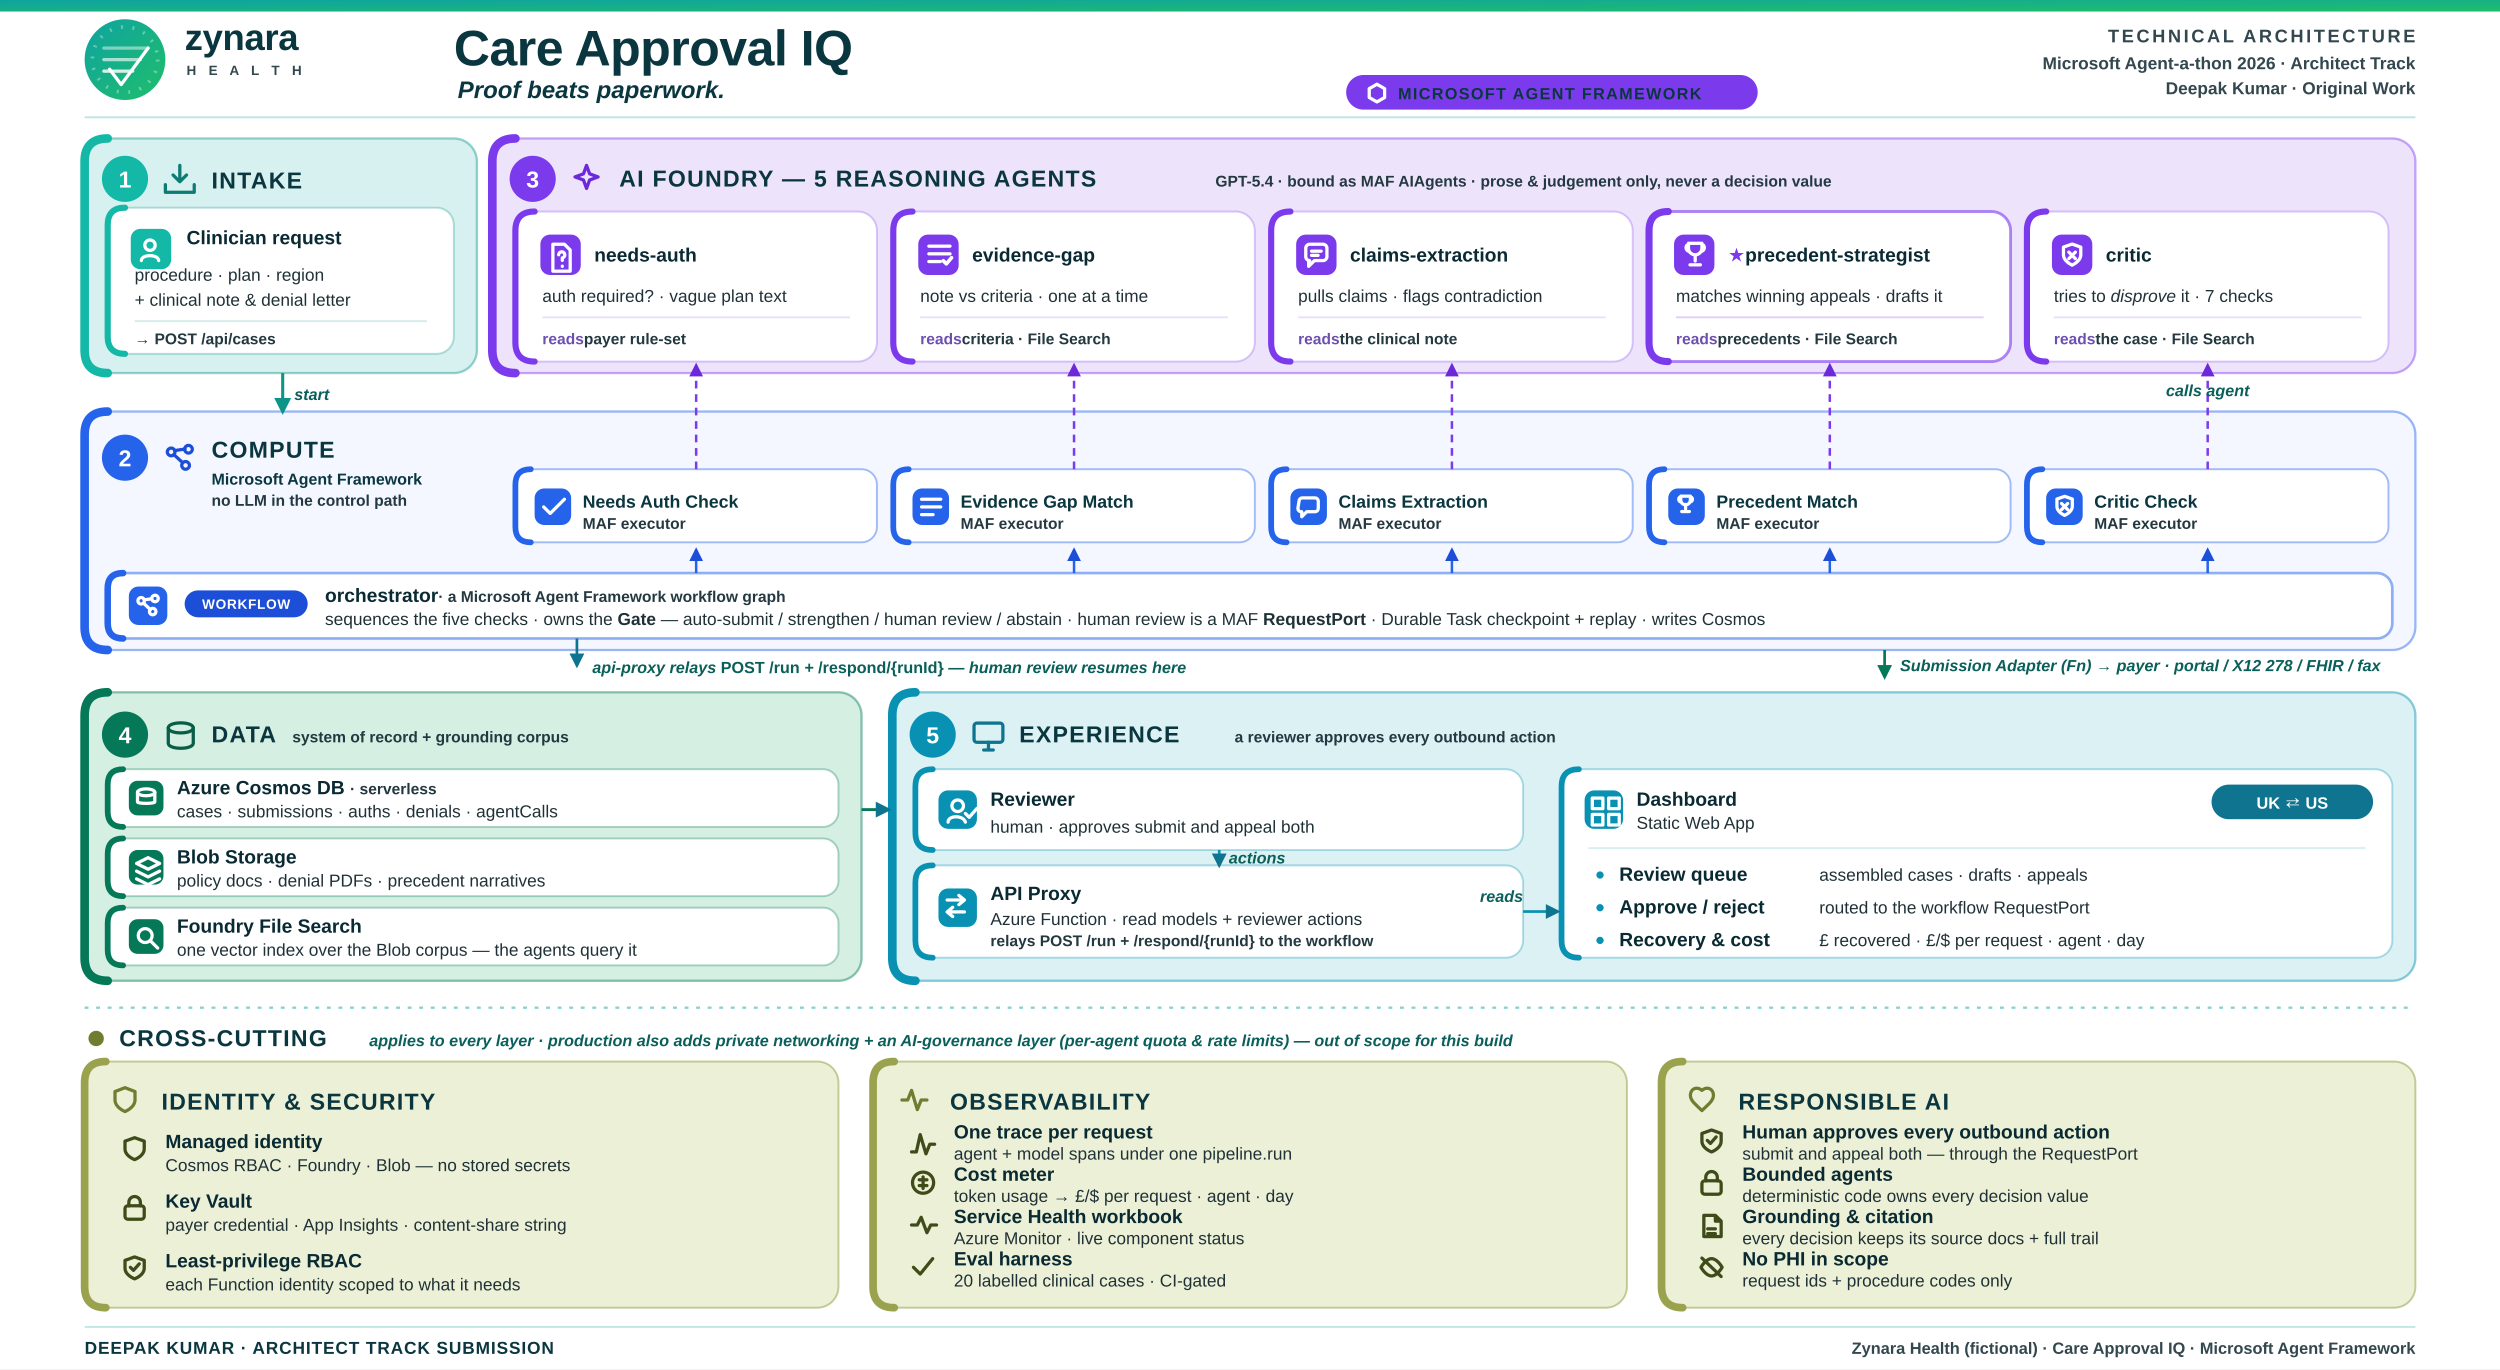
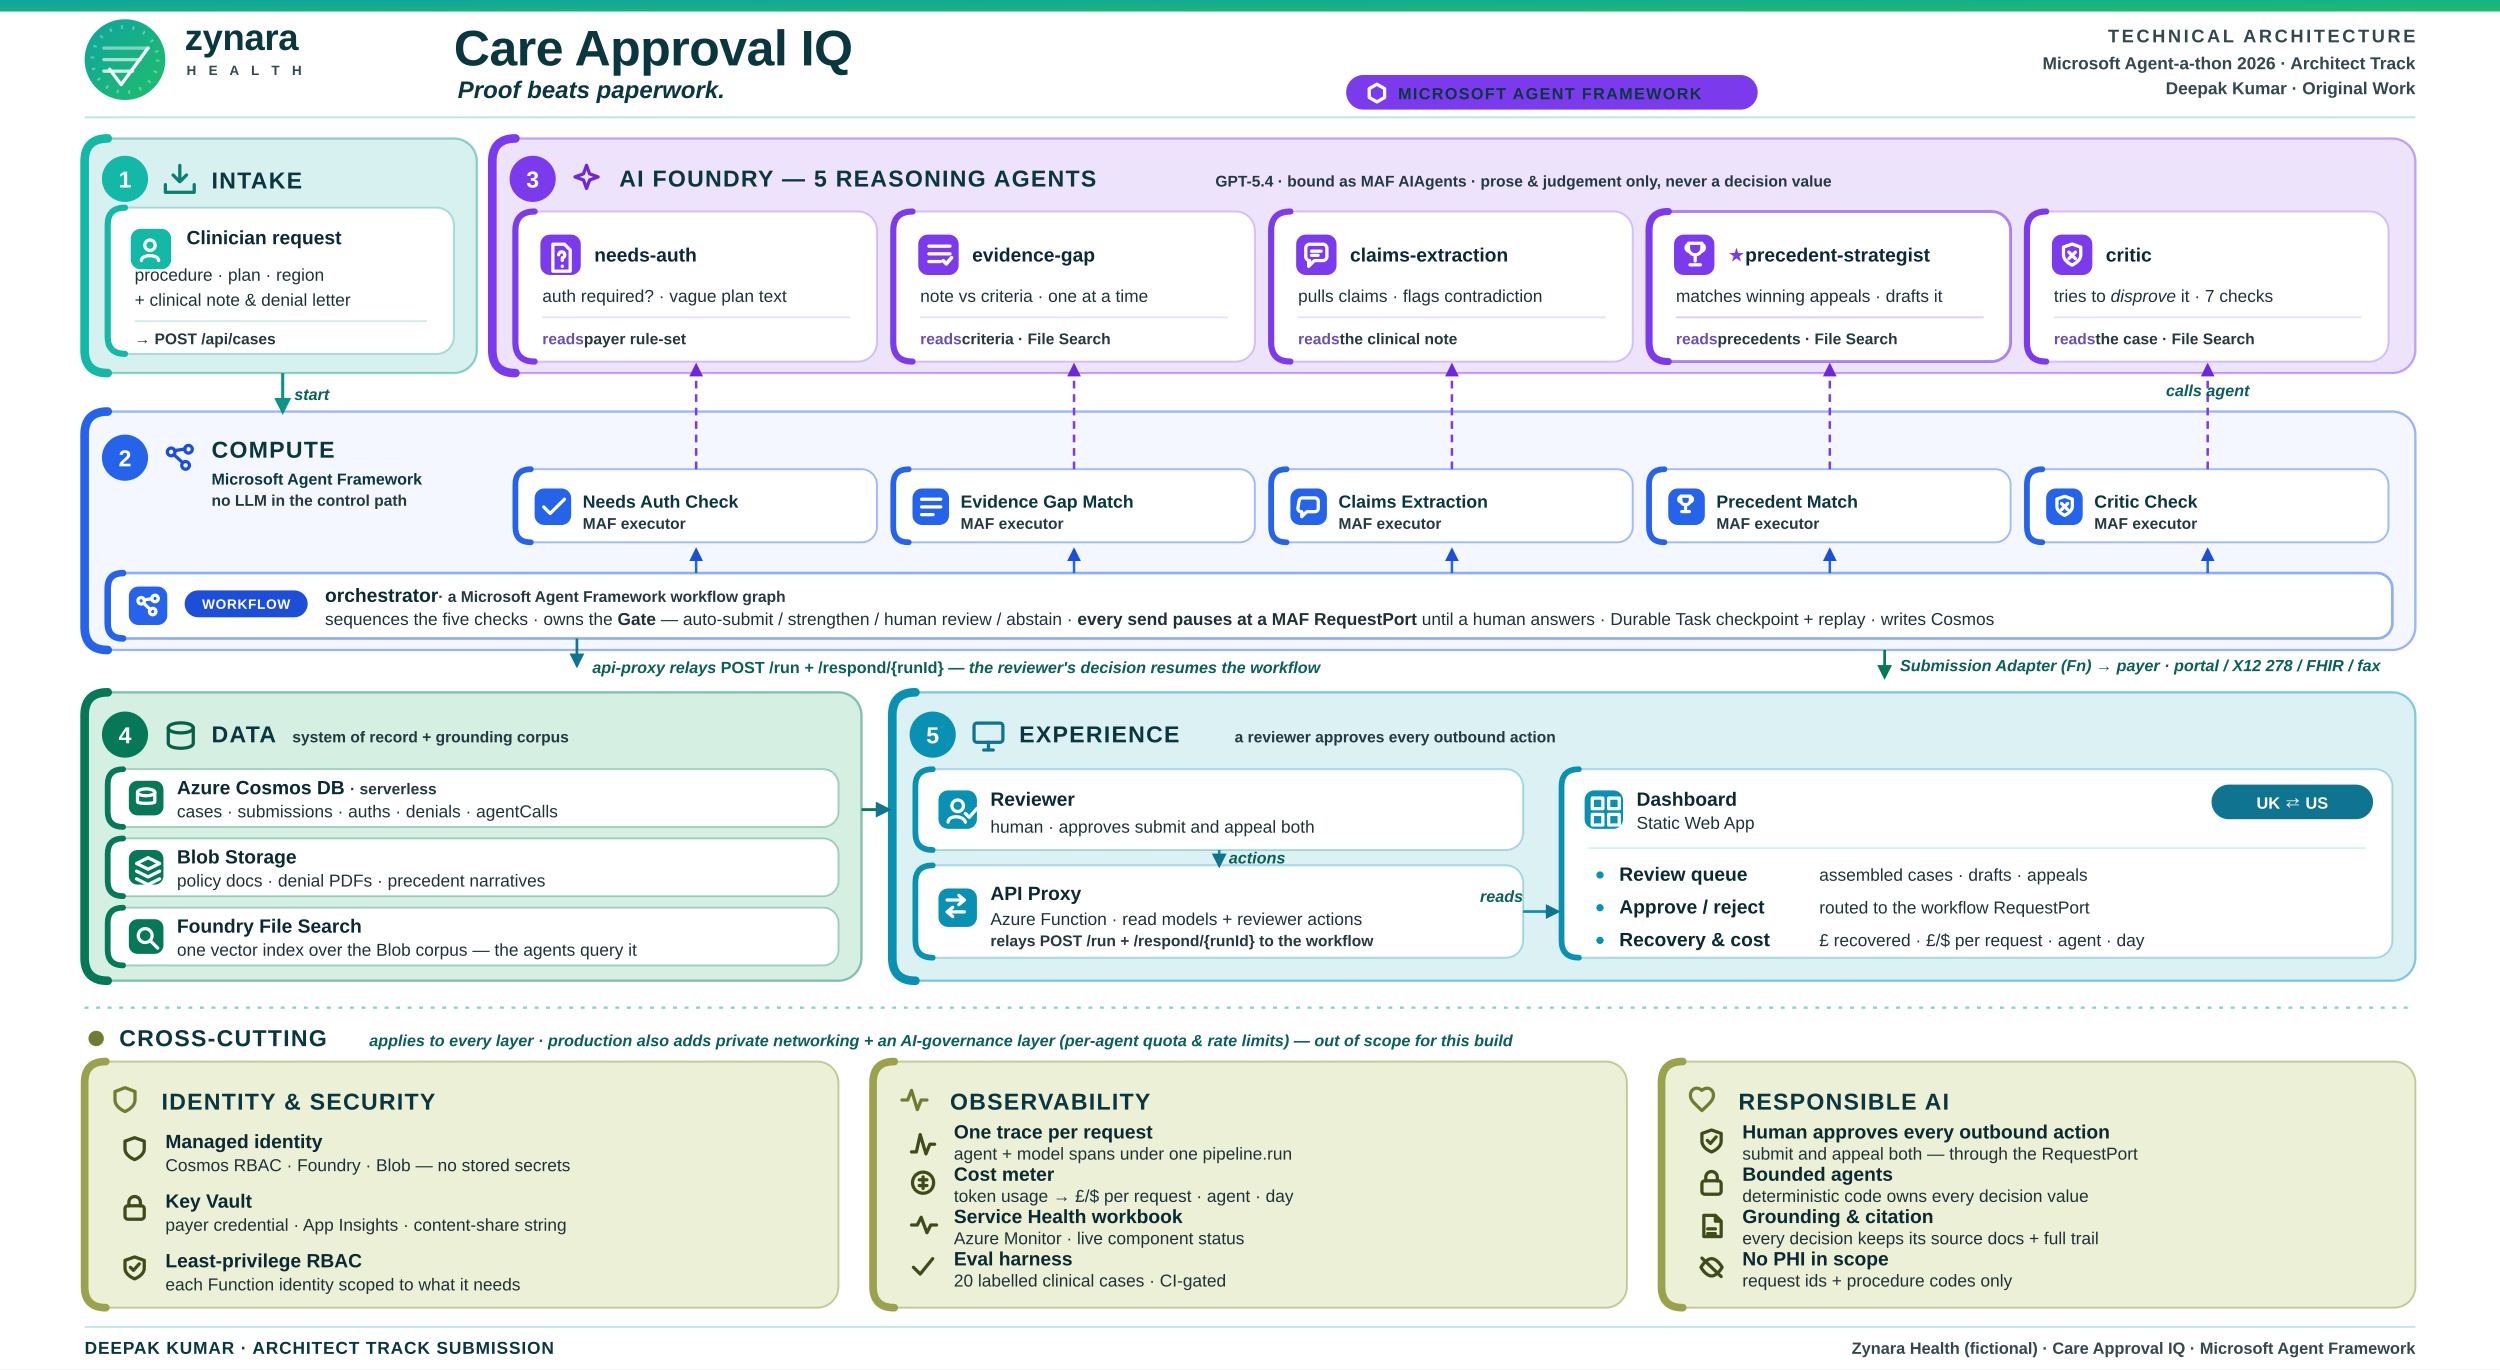
<svg xmlns="http://www.w3.org/2000/svg" viewBox="0 0 1300 712" font-family="'Segoe UI','Helvetica Neue',Arial,sans-serif">
  <defs>
    <linearGradient id="seal" x1="0" y1="0" x2="1" y2="1">
      <stop offset="0" stop-color="#0FA3A0" />
      <stop offset="1" stop-color="#1FBE6B" />
    </linearGradient>
    <marker id="ab" viewBox="0 0 8 8" refX="6.4" refY="4" markerWidth="5.5" markerHeight="5.5" orient="auto-start-reverse">
      <path d="M0 0 L8 4 L0 8 z" fill="#1D4ED8" />
    </marker>
    <marker id="av" viewBox="0 0 8 8" refX="6.4" refY="4" markerWidth="5.5" markerHeight="5.5" orient="auto-start-reverse">
      <path d="M0 0 L8 4 L0 8 z" fill="#6D28D9" />
    </marker>
    <marker id="at" viewBox="0 0 8 8" refX="6.4" refY="4" markerWidth="5.5" markerHeight="5.5" orient="auto-start-reverse">
      <path d="M0 0 L8 4 L0 8 z" fill="#0E7490" />
    </marker>
    <marker id="am" viewBox="0 0 8 8" refX="6.4" refY="4" markerWidth="5.5" markerHeight="5.5" orient="auto-start-reverse">
      <path d="M0 0 L8 4 L0 8 z" fill="#047857" />
    </marker>
    <marker id="ar" viewBox="0 0 8 8" refX="6.4" refY="4" markerWidth="5.5" markerHeight="5.5" orient="auto-start-reverse">
      <path d="M0 0 L8 4 L0 8 z" fill="#0D9488" />
    </marker>
    <style>
      text{ fill:#0A363F; }
      .sub{ fill:#33474E; }
      .num{ fill:#FFFFFF; font-weight:800; }
      .sect{ font-size:12px; font-weight:800; letter-spacing:.055em; }
      .cn{ font-size:10px; font-weight:800; fill:#0A2A33; }
      .sm{ font-size:9px; fill:#1F3137; font-weight:500; }
      .mut{ font-size:8.1px; fill:#233840; font-weight:600; }
      .lbl{ font-style:italic; font-size:8.4px; font-weight:600; fill:#0A5F5A; }
      .ico{ fill:none; stroke-width:1.7; stroke-linecap:round; stroke-linejoin:round; }
      .gl{ fill:none; stroke:#FFFFFF; stroke-width:1.7; stroke-linecap:round; stroke-linejoin:round; }
      .card{ fill:#FFFFFF; }
    </style>
  </defs>
  <rect width="1300" height="712" fill="#FFFFFF" />
  <rect width="1300" height="6" fill="url(#seal)" />
  <g transform="translate(44,10)">
    <circle cx="21" cy="21" r="21" fill="url(#seal)" />
    <circle cx="21" cy="21" r="17" fill="none" stroke="#FFFFFF" stroke-opacity=".35" stroke-width="1.9" stroke-dasharray="1 5" />
    <path class="gl" stroke-width="3.6" opacity=".45" d="M10 15 H33" />
    <path class="gl" stroke-width="3.6" opacity=".62" d="M10 21 H29" />
    <path class="gl" stroke-width="3.6" opacity=".82" d="M10 27 H25" />
    <path class="gl" stroke-width="4.4" d="M13 26 L19 34 L33 15" />
  </g>
  <text x="96" y="26" font-size="19" font-weight="800" letter-spacing="-.01em">zynara</text>
  <text x="97" y="39" class="sub" font-size="7" font-weight="700" letter-spacing=".32em">H E A L T H</text>
  <text x="236" y="34" font-size="26" font-weight="800" letter-spacing="-.01em" fill="#1D4ED8">Care Approval IQ</text>
  <text x="238" y="51" font-size="12.5" font-weight="700" font-style="italic" fill="#0C7F76">Proof beats paperwork.</text>
  <g transform="translate(700,39)">
    <rect width="214" height="18" rx="9" fill="#7C3AED" />
    <g transform="translate(12,4.8)" class="gl" stroke-width="1.5">
      <path d="M4 0 L8 2.3 V6.9 L4 9.2 L0 6.9 V2.3 Z" />
    </g>
    <text x="27" y="12.6" font-size="8.4" font-weight="800" letter-spacing=".085em" fill="#FFFFFF">MICROSOFT AGENT FRAMEWORK</text>
  </g>
  <text x="1256" y="22" text-anchor="end" class="sub" font-size="9.5" font-weight="800" letter-spacing=".14em">TECHNICAL ARCHITECTURE</text>
  <text x="1256" y="36" text-anchor="end" class="sub" font-size="9" font-weight="600">Microsoft Agent-a-thon 2026 · Architect Track</text>
  <text x="1256" y="49" text-anchor="end" class="sub" font-size="9" font-weight="600">Deepak Kumar · Original Work</text>
  <line x1="44" y1="61" x2="1256" y2="61" stroke="#0FA3A0" stroke-opacity=".28" />
  <rect x="44" y="72" width="204" height="122" rx="12" fill="#D7F0F0" stroke="#0D9488" stroke-opacity=".42" stroke-width="1.2" />
  <path d="M56 72 Q44 72 44 84 L44 182 Q44 194 56 194" fill="none" stroke="#14B8A6" stroke-width="4.5" stroke-linecap="round" />
  <circle cx="65" cy="93" r="12" fill="#14B8A6" />
  <text x="65" y="97.5" text-anchor="middle" class="num" font-size="12">1</text>
  <g transform="translate(86,86)" class="ico" stroke="#0D7D74">
    <path d="M0 10 v4 h15 v-4 M7.5 0 v8 M4 5 l3.5 3.5 3.5 -3.5" />
  </g>
  <text x="110" y="98" class="sect" fill="#0C6157">INTAKE</text>
  <g transform="translate(56,108)">
    <rect width="180" height="76" rx="9" class="card" stroke="#0D9488" stroke-opacity=".3" />
    <path d="M9 0 Q0 0 0 9 L0 67 Q0 76 9 76" fill="none" stroke="#14B8A6" stroke-width="3.2" stroke-linecap="round" />
    <rect x="12" y="11" width="21" height="21" rx="5" fill="#14B8A6" />
    <g transform="translate(17.5,16)" class="gl">
      <circle cx="4.5" cy="3.5" r="2.7" />
      <path d="M0 11.5c0-3.4 9-3.4 9 0" />
    </g>
    <text x="41" y="19" class="cn" font-size="10">Clinician request</text>
    <text x="14" y="38" class="sm">procedure · plan · region</text>
    <text x="14" y="51" class="sm">+ clinical note &amp; denial letter</text>
    <line x1="14" y1="59" x2="166" y2="59" stroke="#0D9488" stroke-opacity=".18" />
    <text x="14" y="71" class="mut" fill="#0C6157">→ POST /api/cases</text>
  </g>
  <rect x="256" y="72" width="1000" height="122" rx="12" fill="#EDE4FC" stroke="#7C3AED" stroke-opacity=".44" stroke-width="1.2" />
  <path d="M268 72 Q256 72 256 84 L256 182 Q256 194 268 194" fill="none" stroke="#7C3AED" stroke-width="4.5" stroke-linecap="round" />
  <circle cx="277" cy="93" r="12" fill="#7C3AED" />
  <text x="277" y="97.5" text-anchor="middle" class="num" font-size="12">3</text>
  <g transform="translate(298,86)" class="ico" stroke="#6D28D9">
    <path d="M7 0 l1.6 4.4 4.4 1.6 -4.4 1.6 -1.6 4.4 -1.6 -4.4 -4.4 -1.6 4.4 -1.6 z" />
  </g>
  <text x="322" y="97" class="sect" fill="#5B21B6">AI FOUNDRY — 5 REASONING AGENTS</text>
  <text x="632" y="97" class="mut" fill="#4C3A7A">GPT-5.4 · bound as <tspan font-weight="800">MAF AIAgents</tspan> · prose &amp; judgement only, never a decision value</text>
  <g>
    <g transform="translate(268,110)">
      <rect width="188" height="78" rx="10" class="card" stroke="#7C3AED" stroke-opacity=".28" />
      <path d="M10 0 Q0 0 0 10 L0 68 Q0 78 10 78" fill="none" stroke="#7C3AED" stroke-width="3.2" stroke-linecap="round" />
      <rect x="13" y="12" width="21" height="21" rx="5" fill="#7C3AED" />
      <g transform="translate(18.5,17)" class="gl">
        <path d="M1 0 h6 l3 3 v11 h-9 z" />
        <path d="M4 5.5 a1.6 1.6 0 1 1 1.9 1.6 v1.3 M5.9 11.4 v.1" />
      </g>
      <text x="41" y="26" class="cn">needs-auth</text>
      <text x="14" y="47" class="sm" font-size="7.4">auth required? · vague plan text</text>
      <line x1="14" y1="55" x2="174" y2="55" stroke="#7C3AED" stroke-opacity=".16" />
      <text x="14" y="69" class="mut" font-size="7.8">
        <tspan fill="#6D4FB0">reads </tspan>payer rule-set</text>
    </g>
    <g transform="translate(464.5,110)">
      <rect width="188" height="78" rx="10" class="card" stroke="#7C3AED" stroke-opacity=".28" />
      <path d="M10 0 Q0 0 0 10 L0 68 Q0 78 10 78" fill="none" stroke="#7C3AED" stroke-width="3.2" stroke-linecap="round" />
      <rect x="13" y="12" width="21" height="21" rx="5" fill="#7C3AED" />
      <g transform="translate(18.5,17)" class="gl">
        <path d="M0 1 h11 M0 5 h11 M0 9 h6" />
        <path d="M7.5 8.6 l1.6 1.6 2.7 -3.2" stroke-width="1.9" />
      </g>
      <text x="41" y="26" class="cn">evidence-gap</text>
      <text x="14" y="47" class="sm" font-size="7.4">note vs criteria · one at a time</text>
      <line x1="14" y1="55" x2="174" y2="55" stroke="#7C3AED" stroke-opacity=".16" />
      <text x="14" y="69" class="mut" font-size="7.8">
        <tspan fill="#6D4FB0">reads </tspan>criteria · File Search</text>
    </g>
    <g transform="translate(661,110)">
      <rect width="188" height="78" rx="10" class="card" stroke="#7C3AED" stroke-opacity=".28" />
      <path d="M10 0 Q0 0 0 10 L0 68 Q0 78 10 78" fill="none" stroke="#7C3AED" stroke-width="3.2" stroke-linecap="round" />
      <rect x="13" y="12" width="21" height="21" rx="5" fill="#7C3AED" />
      <g transform="translate(18,17)" class="gl">
        <path d="M0 2 a2 2 0 0 1 2 -2 h7 a2 2 0 0 1 2 2 v4.5 a2 2 0 0 1 -2 2 H4.5 l-3 3 v-3 H2 a2 2 0 0 1 -2 -2 z" />
        <path d="M3 3.6 h5 M3 5.8 h3.4" />
      </g>
      <text x="41" y="26" class="cn" font-size="9.5">claims-extraction</text>
      <text x="14" y="47" class="sm" font-size="7.4">pulls claims · flags contradiction</text>
      <line x1="14" y1="55" x2="174" y2="55" stroke="#7C3AED" stroke-opacity=".16" />
      <text x="14" y="69" class="mut" font-size="7.8">
        <tspan fill="#6D4FB0">reads </tspan>the clinical note</text>
    </g>
    <g transform="translate(857.5,110)">
      <rect width="188" height="78" rx="10" class="card" stroke="#7C3AED" stroke-opacity=".6" stroke-width="1.5" />
      <path d="M10 0 Q0 0 0 10 L0 68 Q0 78 10 78" fill="none" stroke="#7C3AED" stroke-width="3.7" stroke-linecap="round" />
      <rect x="13" y="12" width="21" height="21" rx="5" fill="#7C3AED" />
      <g transform="translate(18.5,16.5)" class="gl">
        <path d="M2 0 h7 v2.5 a3.5 3.5 0 0 1 -7 0 z M1.2 1 a2 2 0 0 0 1 3.2 M9.8 1 a2 2 0 0 1 -1 3.2 M5.5 6 v3.2 M2.8 11.2 h5.4" />
      </g>
      <text x="41" y="26" class="cn" font-size="9.4">
        <tspan fill="#7C3AED">★ </tspan>precedent-strategist</text>
      <text x="14" y="47" class="sm" font-size="7.4">matches winning appeals · drafts it</text>
      <line x1="14" y1="55" x2="174" y2="55" stroke="#7C3AED" stroke-opacity=".24" />
      <text x="14" y="69" class="mut" font-size="7.8">
        <tspan fill="#6D4FB0">reads </tspan>precedents · File Search</text>
    </g>
    <g transform="translate(1054,110)">
      <rect width="188" height="78" rx="10" class="card" stroke="#7C3AED" stroke-opacity=".28" />
      <path d="M10 0 Q0 0 0 10 L0 68 Q0 78 10 78" fill="none" stroke="#7C3AED" stroke-width="3.2" stroke-linecap="round" />
      <rect x="13" y="12" width="21" height="21" rx="5" fill="#7C3AED" />
      <g transform="translate(18.5,16.5)" class="gl">
        <path d="M5 0.4 L9.5 2 V6 C9.5 8.4 7.3 10.2 5 11.4 C2.7 10.2 0.5 8.4 0.5 6 V2 Z M3.3 4.6 l3.4 3.4 M6.7 4.6 l-3.4 3.4" />
      </g>
      <text x="41" y="26" class="cn">critic</text>
      <text x="14" y="47" class="sm" font-size="7.4">tries to <tspan font-style="italic">disprove</tspan> it · 7 checks</text>
      <line x1="14" y1="55" x2="174" y2="55" stroke="#7C3AED" stroke-opacity=".16" />
      <text x="14" y="69" class="mut" font-size="7.8">
        <tspan fill="#6D4FB0">reads </tspan>the case · File Search</text>
    </g>
  </g>
  <rect x="44" y="214" width="1212" height="124" rx="12" fill="#F4F7FF" stroke="#2563EB" stroke-opacity=".46" stroke-width="1.2" />
  <path d="M56 214 Q44 214 44 226 L44 326 Q44 338 56 338" fill="none" stroke="#2563EB" stroke-width="4.5" stroke-linecap="round" />
  <circle cx="65" cy="238" r="12" fill="#2563EB" />
  <text x="65" y="242.5" text-anchor="middle" class="num" font-size="12">2</text>
  <g transform="translate(86,231)" class="ico" stroke="#1D4ED8">
    <circle cx="3" cy="4" r="2" />
    <circle cx="12" cy="2.6" r="2" />
    <circle cx="10.5" cy="11" r="2" />
    <path d="M4.8 3.3 L10.2 2.5 M4.4 5.4 L9 9.6" />
  </g>
  <text x="110" y="238" class="sect" fill="#1D4ED8">COMPUTE</text>
  <text x="110" y="252" font-size="8.3" font-weight="800" fill="#3730A3">Microsoft Agent Framework</text>
  <text x="110" y="263" class="mut" fill="#33427A">no LLM in the control path</text>
  <g>
    <g transform="translate(268,244)">
      <rect width="188" height="38" rx="8" class="card" stroke="#2563EB" stroke-opacity=".42" />
      <path d="M8 0 Q0 0 0 8 L0 30 Q0 38 8 38" fill="none" stroke="#2563EB" stroke-width="3" stroke-linecap="round" />
      <rect x="10" y="10" width="19" height="19" rx="5" fill="#2563EB" />
      <g transform="translate(14.7,14.6)" class="gl">
        <path d="M0 5 l3.4 3.4 L10.8 1" />
      </g>
      <text x="35" y="20" font-size="9.2" font-weight="800" fill="#0A2A33">Needs Auth Check</text>
      <text x="35" y="31" class="mut" font-size="7.7" fill="#3652A8">MAF executor</text>
    </g>
    <g transform="translate(464.5,244)">
      <rect width="188" height="38" rx="8" class="card" stroke="#2563EB" stroke-opacity=".42" />
      <path d="M8 0 Q0 0 0 8 L0 30 Q0 38 8 38" fill="none" stroke="#2563EB" stroke-width="3" stroke-linecap="round" />
      <rect x="10" y="10" width="19" height="19" rx="5" fill="#2563EB" />
      <g transform="translate(14.7,14.6)" class="gl">
        <path d="M0 1 h10 M0 5 h10 M0 9 h6" />
      </g>
      <text x="35" y="20" font-size="9.2" font-weight="800" fill="#0A2A33">Evidence Gap Match</text>
      <text x="35" y="31" class="mut" font-size="7.7" fill="#3652A8">MAF executor</text>
    </g>
    <g transform="translate(661,244)">
      <rect width="188" height="38" rx="8" class="card" stroke="#2563EB" stroke-opacity=".42" />
      <path d="M8 0 Q0 0 0 8 L0 30 Q0 38 8 38" fill="none" stroke="#2563EB" stroke-width="3" stroke-linecap="round" />
      <rect x="10" y="10" width="19" height="19" rx="5" fill="#2563EB" />
      <g transform="translate(14.5,14.6)" class="gl">
        <path d="M0 2 a1.7 1.7 0 0 1 1.7 -1.7 h6.6 a1.7 1.7 0 0 1 1.7 1.7 v3.8 a1.7 1.7 0 0 1 -1.7 1.7 H4 l-2.6 2.6 v-2.6 h-.3 a1.7 1.7 0 0 1 -1.7 -1.7 z" />
      </g>
      <text x="35" y="20" font-size="9.2" font-weight="800" fill="#0A2A33">Claims Extraction</text>
      <text x="35" y="31" class="mut" font-size="7.7" fill="#3652A8">MAF executor</text>
    </g>
    <g transform="translate(857.5,244)">
      <rect width="188" height="38" rx="8" class="card" stroke="#2563EB" stroke-opacity=".42" />
      <path d="M8 0 Q0 0 0 8 L0 30 Q0 38 8 38" fill="none" stroke="#2563EB" stroke-width="3" stroke-linecap="round" />
      <rect x="10" y="10" width="19" height="19" rx="5" fill="#2563EB" />
      <g transform="translate(15,14)" class="gl">
        <path d="M1.5 0 h5 v2 a2.5 2.5 0 0 1 -5 0 z M0.8 0.7 a1.4 1.4 0 0 0 .7 2.3 M7.2 0.7 a1.4 1.4 0 0 1 -.7 2.3 M4 4.3 v2.3 M2 8 h4" />
      </g>
      <text x="35" y="20" font-size="9.2" font-weight="800" fill="#0A2A33">Precedent Match</text>
      <text x="35" y="31" class="mut" font-size="7.7" fill="#3652A8">MAF executor</text>
    </g>
    <g transform="translate(1054,244)">
      <rect width="188" height="38" rx="8" class="card" stroke="#2563EB" stroke-opacity=".42" />
      <path d="M8 0 Q0 0 0 8 L0 30 Q0 38 8 38" fill="none" stroke="#2563EB" stroke-width="3" stroke-linecap="round" />
      <rect x="10" y="10" width="19" height="19" rx="5" fill="#2563EB" />
      <g transform="translate(14.6,13.8)" class="gl">
        <path d="M5 0.3 L9 1.7 V5.5 C9 7.6 7.1 9.2 5 10.2 C2.9 9.2 1 7.6 1 5.5 V1.7 Z M3.4 4 l3.2 3.2 M6.6 4 l-3.2 3.2" />
      </g>
      <text x="35" y="20" font-size="9.2" font-weight="800" fill="#0A2A33">Critic Check</text>
      <text x="35" y="31" class="mut" font-size="7.7" fill="#3652A8">MAF executor</text>
    </g>
  </g>
  <g transform="translate(56,298)">
    <rect width="1188" height="34" rx="8" class="card" stroke="#2563EB" stroke-opacity=".5" stroke-width="1.4" />
    <path d="M8 0 Q0 0 0 8 L0 26 Q0 34 8 34" fill="none" stroke="#2563EB" stroke-width="3.4" stroke-linecap="round" />
    <rect x="11" y="7" width="20" height="20" rx="5" fill="#2563EB" />
    <g transform="translate(15,11)" class="gl">
      <circle cx="2.4" cy="3.4" r="1.7" />
      <circle cx="9.6" cy="2.2" r="1.7" />
      <circle cx="8.4" cy="9" r="1.7" />
      <path d="M4 2.9 L7.8 2.4 M3.7 4.7 L7.2 8" />
    </g>
    <rect x="40" y="9" width="64" height="14" rx="7" fill="#1D4ED8" />
    <text x="72" y="18.6" text-anchor="middle" style="fill:#FFFFFF" font-size="7.1" font-weight="800" letter-spacing=".05em">WORKFLOW</text>
    <text x="113" y="15" class="cn" font-size="10.5" fill="#1D4ED8">orchestrator<tspan class="mut" font-size="8.3" fill="#33427A" font-weight="600">  ·  a Microsoft Agent Framework workflow graph</tspan>
    </text>
-     <text x="113" y="27" class="sm" font-size="8.2">sequences the five checks · owns the <tspan font-weight="800">Gate</tspan> — auto-submit / strengthen / human review / abstain · human review is a MAF <tspan font-weight="800">RequestPort</tspan> · Durable Task checkpoint + replay · writes Cosmos</text>
+     <text x="113" y="27" class="sm" font-size="8.2">sequences the five checks · owns the <tspan font-weight="800">Gate</tspan> — auto-submit / strengthen / human review / abstain · <tspan font-weight="800">every send pauses at a MAF RequestPort</tspan> until a human answers · Durable Task checkpoint + replay · writes Cosmos</text>
  </g>
  <g stroke="#2563EB" stroke-width="1.3" fill="none">
    <path d="M362 298 V286" marker-end="url(#ab)" />
    <path d="M558.5 298 V286" marker-end="url(#ab)" />
    <path d="M755 298 V286" marker-end="url(#ab)" />
    <path d="M951.5 298 V286" marker-end="url(#ab)" />
    <path d="M1148 298 V286" marker-end="url(#ab)" />
  </g>
  <g stroke="#7C3AED" stroke-width="1.3" fill="none" stroke-dasharray="4 3">
    <path d="M362 244 V190" marker-end="url(#av)" />
    <path d="M558.5 244 V190" marker-end="url(#av)" />
    <path d="M755 244 V190" marker-end="url(#av)" />
    <path d="M951.5 244 V190" marker-end="url(#av)" />
    <path d="M1148 244 V190" marker-end="url(#av)" />
  </g>
  <text x="1148" y="206" class="lbl" fill="#6D28D9" text-anchor="middle">calls agent</text>
  <path d="M147 194 V214" fill="none" stroke="#0D9488" stroke-width="1.6" marker-end="url(#ar)" />
  <text x="153" y="208" class="lbl" fill="#0C6157">start</text>
  <path d="M300 332 V346" fill="none" stroke="#0E7490" stroke-width="1.4" marker-end="url(#at)" />
-   <text x="308" y="350" class="lbl" fill="#0E6F86">api-proxy relays <tspan font-style="normal" font-weight="700">POST /run</tspan> + <tspan font-style="normal" font-weight="700">/respond/{runId}</tspan>  — human review resumes here</text>
+   <text x="308" y="350" class="lbl" fill="#0E6F86">api-proxy relays <tspan font-style="normal" font-weight="700">POST /run</tspan> + <tspan font-style="normal" font-weight="700">/respond/{runId}</tspan>  — the reviewer's decision resumes the workflow</text>
  <path d="M980 338 V352" fill="none" stroke="#047857" stroke-width="1.4" marker-end="url(#am)" />
  <text x="988" y="349" class="lbl" fill="#2E6B54">Submission Adapter (Fn) → payer · portal / X12 278 / FHIR / fax</text>
  <rect x="44" y="360" width="404" height="150" rx="12" fill="#D5EFE2" stroke="#047857" stroke-opacity=".44" stroke-width="1.2" />
  <path d="M56 360 Q44 360 44 372 L44 498 Q44 510 56 510" fill="none" stroke="#047857" stroke-width="4.5" stroke-linecap="round" />
  <circle cx="65" cy="382" r="12" fill="#047857" />
  <text x="65" y="386.5" text-anchor="middle" class="num" font-size="12">4</text>
  <g transform="translate(86,375)" class="ico" stroke="#065F46">
    <path d="M1.5 3.5c0-1.6 3-2.6 6.5-2.6s6.5 1 6.5 2.6v8c0 1.6-3 2.6-6.5 2.6s-6.5-1-6.5-2.6z" />
    <path d="M1.5 3.5c0 1.6 3 2.6 6.5 2.6s6.5-1 6.5-2.6" />
  </g>
  <text x="110" y="386" class="sect" fill="#065F46">DATA</text>
  <text x="152" y="386" class="mut" fill="#2C5C4B">system of record + grounding corpus</text>
  <g transform="translate(56,400)">
    <rect width="380" height="30" rx="8" class="card" stroke="#047857" stroke-opacity=".32" />
    <path d="M8 0 Q0 0 0 8 L0 22 Q0 30 8 30" fill="none" stroke="#047857" stroke-width="3" stroke-linecap="round" />
    <rect x="11" y="6" width="18" height="18" rx="4.5" fill="#047857" />
    <g transform="translate(15.5,10)" class="gl">
      <ellipse cx="4.5" cy="2" rx="4.5" ry="1.8" />
      <path d="M0 2 v5 c0 1 9 1 9 0 V2" />
    </g>
    <text x="36" y="13" class="cn" font-size="9.5">Azure Cosmos DB <tspan class="mut" font-weight="600">· serverless</tspan>
    </text>
    <text x="36" y="25" class="sm" font-size="8.4">cases · submissions · auths · denials · agentCalls</text>
  </g>
  <g transform="translate(56,436)">
    <rect width="380" height="30" rx="8" class="card" stroke="#047857" stroke-opacity=".32" />
    <path d="M8 0 Q0 0 0 8 L0 22 Q0 30 8 30" fill="none" stroke="#047857" stroke-width="3" stroke-linecap="round" />
    <rect x="11" y="6" width="18" height="18" rx="4.5" fill="#047857" />
    <g transform="translate(15,10)" class="gl">
      <path d="M6 0 L12 3 L6 6 L0 3 z M0 7 L6 10 L12 7 M0 11 L6 14 L12 11" />
    </g>
    <text x="36" y="13" class="cn" font-size="9.5">Blob Storage</text>
    <text x="36" y="25" class="sm" font-size="8.4">policy docs · denial PDFs · precedent narratives</text>
  </g>
  <g transform="translate(56,472)">
    <rect width="380" height="30" rx="8" class="card" stroke="#047857" stroke-opacity=".32" />
    <path d="M8 0 Q0 0 0 8 L0 22 Q0 30 8 30" fill="none" stroke="#047857" stroke-width="3" stroke-linecap="round" />
    <rect x="11" y="6" width="18" height="18" rx="4.5" fill="#047857" />
    <g transform="translate(15,10)" class="gl">
      <circle cx="4.5" cy="4.5" r="3.6" />
      <path d="M7.2 7.2 L11 11" />
    </g>
    <text x="36" y="13" class="cn" font-size="9.5">Foundry File Search</text>
    <text x="36" y="25" class="sm" font-size="8.4">one vector index over the Blob corpus — the agents query it</text>
  </g>
  <rect x="464" y="360" width="792" height="150" rx="12" fill="#DBF1F4" stroke="#0891B2" stroke-opacity=".46" stroke-width="1.2" />
  <path d="M476 360 Q464 360 464 372 L464 498 Q464 510 476 510" fill="none" stroke="#0891B2" stroke-width="4.5" stroke-linecap="round" />
  <circle cx="485" cy="382" r="12" fill="#0891B2" />
  <text x="485" y="386.5" text-anchor="middle" class="num" font-size="12">5</text>
  <g transform="translate(506,375)" class="ico" stroke="#0E7490">
    <rect x="0.5" y="1" width="15" height="10" rx="1.5" />
    <path d="M5.5 15h5 M8 11v4" />
  </g>
  <text x="530" y="386" class="sect" fill="#0E6F86">EXPERIENCE</text>
  <text x="642" y="386" class="mut" fill="#0E6478">a reviewer approves every outbound action</text>
  <g transform="translate(476,400)">
    <rect width="316" height="42" rx="9" class="card" stroke="#0891B2" stroke-opacity=".32" />
    <path d="M9 0 Q0 0 0 9 L0 33 Q0 42 9 42" fill="none" stroke="#0891B2" stroke-width="3" stroke-linecap="round" />
    <rect x="12" y="11" width="20" height="20" rx="5" fill="#0891B2" />
    <g transform="translate(17,15)" class="gl">
      <circle cx="5" cy="4" r="3" />
      <path d="M0 12.5c0-3.7 8-3.7 9 0 M9 8l2 2 4-4.6" />
    </g>
    <text x="39" y="19" class="cn">Reviewer</text>
    <text x="39" y="33" class="sm" font-size="8.4">human · approves submit and appeal both</text>
  </g>
  <g transform="translate(476,450)">
    <rect width="316" height="48" rx="9" class="card" stroke="#0891B2" stroke-opacity=".32" />
    <path d="M9 0 Q0 0 0 9 L0 39 Q0 48 9 48" fill="none" stroke="#0891B2" stroke-width="3" stroke-linecap="round" />
    <rect x="12" y="12" width="20" height="20" rx="5" fill="#0891B2" />
    <g transform="translate(16.5,14.6)" class="gl">
      <path d="M0 3.4 H8.6 M6.1 1 L9 3.4 L6.1 5.8" />
      <path d="M9 9.6 H0.4 M2.9 7.2 L0 9.6 L2.9 12" />
    </g>
    <text x="39" y="18" class="cn">API Proxy</text>
    <text x="39" y="31" class="sm" font-size="8.2">Azure Function · read models + reviewer actions</text>
    <text x="39" y="42" class="mut" font-size="7.9">relays POST /run + /respond/{runId} to the workflow</text>
  </g>
  <g transform="translate(812,400)">
    <rect width="432" height="98" rx="9" class="card" stroke="#0891B2" stroke-opacity=".32" />
    <path d="M9 0 Q0 0 0 9 L0 89 Q0 98 9 98" fill="none" stroke="#0891B2" stroke-width="3" stroke-linecap="round" />
    <rect x="12" y="11" width="20" height="20" rx="5" fill="#0891B2" />
    <g transform="translate(16,15)" class="gl">
      <rect x="0" y="0" width="5.5" height="5.5" />
      <rect x="8.5" y="0" width="5.5" height="5.5" />
      <rect x="0" y="8.5" width="5.5" height="5.5" />
      <rect x="8.5" y="8.5" width="5.5" height="5.5" />
    </g>
    <text x="39" y="19" class="cn">Dashboard</text>
    <text x="39" y="31" class="sm" font-size="8.4">Static Web App</text>
    <rect x="338" y="8" width="84" height="18" rx="9" fill="#0E7490" />
    <text x="380" y="20.5" text-anchor="middle" style="fill:#FFFFFF" font-size="8.5" font-weight="800">UK ⇄ US</text>
    <line x1="14" y1="41" x2="418" y2="41" stroke="#0891B2" stroke-opacity=".16" />
    <g>
      <circle cx="20" cy="55" r="1.9" fill="#0891B2" />
      <text x="30" y="58" class="cn" font-size="8.8">Review queue</text>
      <text x="134" y="58" class="sm" font-size="8.3">assembled cases · drafts · appeals</text>
      <circle cx="20" cy="72" r="1.9" fill="#0891B2" />
      <text x="30" y="75" class="cn" font-size="8.8">Approve / reject</text>
      <text x="134" y="75" class="sm" font-size="8.3">routed to the workflow RequestPort</text>
      <circle cx="20" cy="89" r="1.9" fill="#0891B2" />
      <text x="30" y="92" class="cn" font-size="8.8">Recovery &amp; cost</text>
      <text x="134" y="92" class="sm" font-size="8.3">£ recovered · £/$ per request · agent · day</text>
    </g>
  </g>
  <path d="M448 421 H462" fill="none" stroke="#047857" stroke-width="1.5" marker-end="url(#at)" />
  <path d="M634 442 V450" fill="none" stroke="#0891B2" stroke-width="1.4" marker-end="url(#at)" />
  <text x="639" y="449" class="lbl" fill="#0E6F86">actions</text>
  <path d="M792 474 H810" fill="none" stroke="#0891B2" stroke-width="1.4" marker-end="url(#at)" />
  <text x="792" y="469" class="lbl" fill="#0E6F86" text-anchor="end">reads</text>
  <line x1="44" y1="524" x2="1256" y2="524" stroke="#0FA3A0" stroke-opacity=".5" stroke-width="1.2" stroke-dasharray="2 4" />
  <circle cx="50" cy="540" r="4" fill="#6F7D30" />
  <text x="62" y="544" class="sect" fill="#454F1C">CROSS-CUTTING</text>
  <text x="192" y="544" class="lbl" fill="#4C5A24">applies to every layer · production also adds private networking + an AI-governance layer (per-agent quota &amp; rate limits) — out of scope for this build</text>
  <g transform="translate(44,552)">
    <rect width="392" height="128" rx="11" fill="#ECF0D6" stroke="#9AA24E" stroke-opacity=".55" />
    <path d="M11 0 Q0 0 0 11 L0 117 Q0 128 11 128" fill="none" stroke="#9AA24E" stroke-width="4" stroke-linecap="round" />
    <g transform="translate(15,13)" class="ico" stroke="#6F7D30" stroke-width="1.7">
      <path d="M6 0.6 L11.2 2.6 V7 C11.2 9.6 8.8 11.8 6 13 C3.2 11.8 0.8 9.6 0.8 7 V2.6 Z" />
    </g>
    <text x="40" y="25" class="sect" font-size="10" fill="#454F1C">IDENTITY &amp; SECURITY</text>
    <g transform="translate(20,39)" class="ico" stroke="#3F4B18" stroke-width="1.6">
      <path d="M6 0.6 L11 2.4 V6.5 C11 9 8.5 11 6 12 C3.5 11 1 9 1 6.5 V2.4 Z" />
    </g>
    <text x="42" y="45" class="cn" font-size="9.5">Managed identity</text>
    <text x="42" y="57" class="sm" font-size="8.4">Cosmos RBAC · Foundry · Blob — no stored secrets</text>
    <g transform="translate(20,70)" class="ico" stroke="#3F4B18" stroke-width="1.6">
      <rect x="1" y="5" width="10" height="7" rx="1.5" />
      <path d="M3 5 V3.2 a3 3 0 0 1 6 0 V5" />
    </g>
    <text x="42" y="76" class="cn" font-size="9.5">Key Vault</text>
    <text x="42" y="88" class="sm" font-size="8.4">payer credential · App Insights · content-share string</text>
    <g transform="translate(20,101)" class="ico" stroke="#3F4B18" stroke-width="1.6">
      <path d="M6 0.6 L11 2.4 V6.5 C11 9 8.5 11 6 12 C3.5 11 1 9 1 6.5 V2.4 Z M3.8 6 l1.6 1.6 3 -3.4" />
    </g>
    <text x="42" y="107" class="cn" font-size="9.5">Least-privilege RBAC</text>
    <text x="42" y="119" class="sm" font-size="8.4">each Function identity scoped to what it needs</text>
  </g>
  <g transform="translate(454,552)">
    <rect width="392" height="128" rx="11" fill="#ECF0D6" stroke="#9AA24E" stroke-opacity=".55" />
    <path d="M11 0 Q0 0 0 11 L0 117 Q0 128 11 128" fill="none" stroke="#9AA24E" stroke-width="4" stroke-linecap="round" />
    <g transform="translate(15,14)" class="ico" stroke="#6F7D30" stroke-width="1.7">
      <path d="M0 6 H3 L5 1 L8 11 L10 6 H13" />
    </g>
    <text x="40" y="25" class="sect" font-size="10" fill="#454F1C">OBSERVABILITY</text>
    <g transform="translate(20,35)" class="ico" stroke="#3F4B18" stroke-width="1.6">
      <path d="M0 12 H2.5 L4.5 3 L7.5 13 L9.5 8 H12" />
    </g>
    <text x="42" y="40" class="cn" font-size="9.5">One trace per request</text>
    <text x="42" y="51" class="sm" font-size="8.4">agent + model spans under one pipeline.run</text>
    <g transform="translate(20,57)" class="ico" stroke="#3F4B18" stroke-width="1.6">
      <circle cx="6" cy="6" r="5.5" />
      <path d="M6 3 v6 M4 4.5 h4 M4 7.5 h4" />
    </g>
    <text x="42" y="62" class="cn" font-size="9.5">Cost meter</text>
    <text x="42" y="73" class="sm" font-size="8.4">token usage → £/$ per request · agent · day</text>
    <g transform="translate(20,79)" class="ico" stroke="#3F4B18" stroke-width="1.6">
      <path d="M0 6 h3 l2 -4 3 8 2 -4 h3" />
    </g>
    <text x="42" y="84" class="cn" font-size="9.5">Service Health workbook</text>
    <text x="42" y="95" class="sm" font-size="8.4">Azure Monitor · live component status</text>
    <g transform="translate(20,101)" class="ico" stroke="#3F4B18" stroke-width="1.6">
      <path d="M1 6 l3.5 3.5 L11 1.5" />
    </g>
    <text x="42" y="106" class="cn" font-size="9.5">Eval harness</text>
    <text x="42" y="117" class="sm" font-size="8.4">20 labelled clinical cases · CI-gated</text>
  </g>
  <g transform="translate(864,552)">
    <rect width="392" height="128" rx="11" fill="#ECF0D6" stroke="#9AA24E" stroke-opacity=".55" />
    <path d="M11 0 Q0 0 0 11 L0 117 Q0 128 11 128" fill="none" stroke="#9AA24E" stroke-width="4" stroke-linecap="round" />
    <g transform="translate(15,13)" class="ico" stroke="#6F7D30" stroke-width="1.7">
      <path d="M6 2 C3 -0.5 0 1.5 0 4.5 C0 7.5 3 9.5 6 12.5 C9 9.5 12 7.5 12 4.5 C12 1.5 9 -0.5 6 2 Z" />
    </g>
    <text x="40" y="25" class="sect" font-size="10" fill="#454F1C">RESPONSIBLE AI</text>
    <g transform="translate(20,35)" class="ico" stroke="#3F4B18" stroke-width="1.6">
      <path d="M6 0.6 L11 2.4 V6.5 C11 9 8.5 11 6 12 C3.5 11 1 9 1 6.5 V2.4 Z M3.8 6 l1.6 1.6 3 -3.4" />
    </g>
    <text x="42" y="40" class="cn" font-size="9.5">Human approves every outbound action</text>
    <text x="42" y="51" class="sm" font-size="8.4">submit and appeal both — through the RequestPort</text>
    <g transform="translate(20,57)" class="ico" stroke="#3F4B18" stroke-width="1.6">
      <rect x="1" y="5" width="10" height="7" rx="1.5" />
      <path d="M3 5 V3.2 a3 3 0 0 1 6 0 V5" />
    </g>
    <text x="42" y="62" class="cn" font-size="9.5">Bounded agents</text>
    <text x="42" y="73" class="sm" font-size="8.4">deterministic code owns every decision value</text>
    <g transform="translate(20,79)" class="ico" stroke="#3F4B18" stroke-width="1.6">
      <path d="M2 1 h6 l3 3 v8 h-9 z M8 1 v3 h3 M4 8 h4 M4 10.5 h4" />
    </g>
    <text x="42" y="84" class="cn" font-size="9.5">Grounding &amp; citation</text>
    <text x="42" y="95" class="sm" font-size="8.4">every decision keeps its source docs + full trail</text>
    <g transform="translate(20,101)" class="ico" stroke="#3F4B18" stroke-width="1.6">
      <path d="M0.5 6 S3 1.5 6 1.5 S11.5 6 11.5 6 S9 10.5 6 10.5 S0.5 6 0.5 6 M1 1.2 L11 10.8" />
    </g>
    <text x="42" y="106" class="cn" font-size="9.5">No PHI in scope</text>
    <text x="42" y="117" class="sm" font-size="8.4">request ids + procedure codes only</text>
  </g>
  <line x1="44" y1="690" x2="1256" y2="690" stroke="#0FA3A0" stroke-opacity=".25" />
  <text x="44" y="704" font-size="9" font-weight="800" letter-spacing=".05em">DEEPAK KUMAR · ARCHITECT TRACK SUBMISSION</text>
  <text x="1256" y="704" text-anchor="end" class="sub" font-size="8.5" font-weight="600">Zynara Health (fictional) · Care Approval IQ · Microsoft Agent Framework</text>
</svg>
